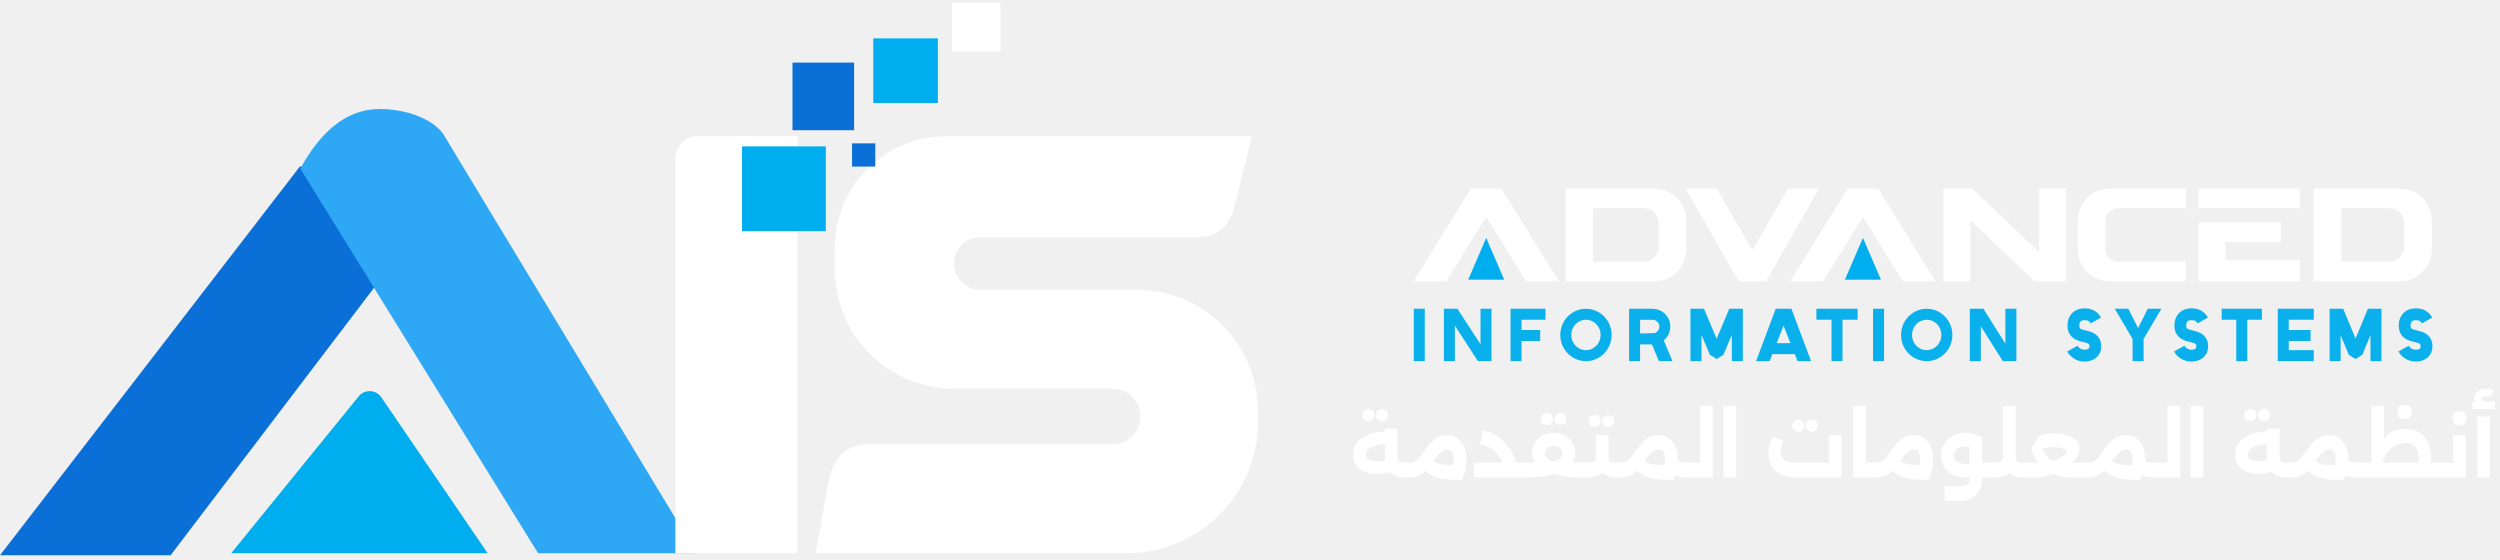
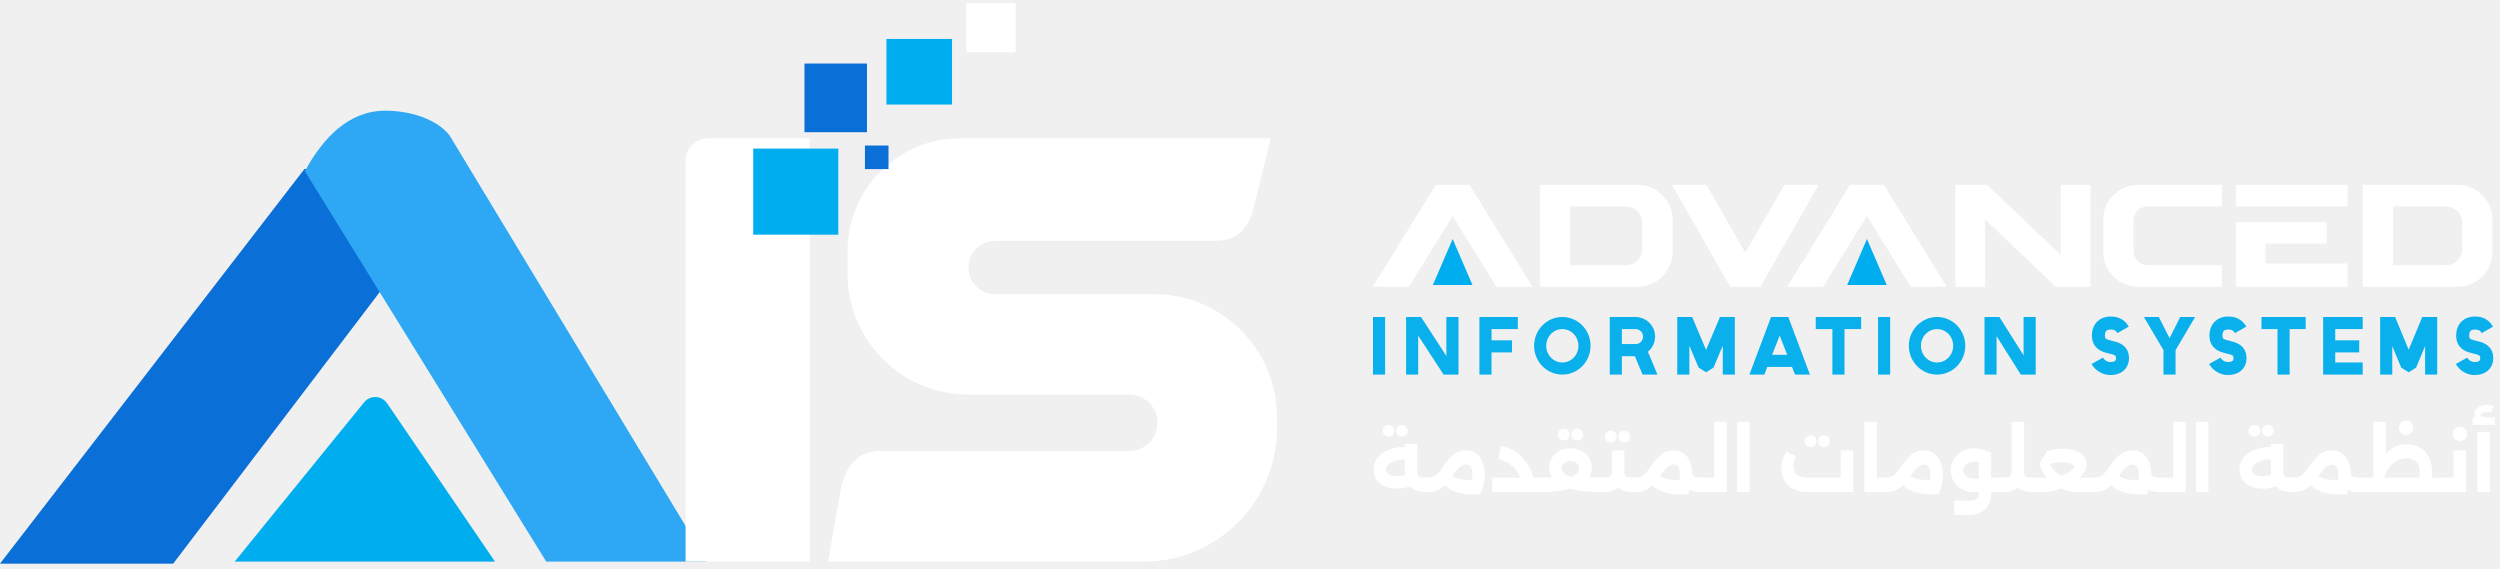
- <svg xmlns="http://www.w3.org/2000/svg" viewBox="0 0 987.4 221.0">
+ <svg xmlns="http://www.w3.org/2000/svg" viewBox="0 0 972.7 221.0">
  <g transform="translate(0 0.00)">
    <g transform="scale(0.39873) translate(-70 -40)">
      <path d="M70 590 L367 205 L480 200 L497.6 250 L239 590 Z" fill="#0B6FD8" />
      <path d="M299 588 L425.2 432.7 A14 14 0 0 1 447.7 433.5 L553 588 Z" fill="#00AEEF" />
      <path d="M367.5 207 C385 175 410 148 446 148 C470 148 496 156 508.6 172 L760 588 L603 588 Z" fill="#2EA8F5" />
      <path d="M739 197 A22 22 0 0 1 761 175 L860 175 L860 588 L739 588 Z" fill="#FFFFFF" />
      <path d="M1007 175 L1310 175 L1294 240 Q1287 275 1256 275 L1041 275 A26 26 0 0 0 1041 327 L1196 327 A120 120 0 0 1 1316 447 L1316 458 A130 130 0 0 1 1186 588 L878 588 L890 520 Q897 480 930 480 L1172 480 A27.5 27.5 0 0 0 1172 425 L1015 425 A118 118 0 0 1 897 307 L897 285 A110 110 0 0 1 1007 175 Z" fill="#FFFFFF" />
      <rect x="805" y="185" width="83" height="84" fill="#00AEEF" />
      <rect x="855" y="102" width="61" height="67" fill="#0B6FD8" />
      <rect x="935" y="78" width="64" height="64" fill="#00AEEF" />
      <rect x="1013" y="43" width="48" height="48" fill="#FFFFFF" />
      <rect x="914" y="182" width="23" height="23" fill="#0B6FD8" />
    </g>
-     <g transform="translate(534.41 74.51) scale(0.41796) translate(-29.19 -27.0)">
+     <g transform="translate(534.41 71.94) scale(0.45279) translate(-87.0 -27.0)">
      <path fill-rule="evenodd" d="M140.5 27 L169.5 27 L223.57 114.5 L192.57 114.5 L155 53.7 L117.42 114.5 L86.42 114.5 Z M230 27 L314 27 A30 30 0 0 1 344 57 L344 84.5 A30 30 0 0 1 314 114.5 L230 114.5 Z M256 45.5 L304 45.5 A14 14 0 0 1 318 59.5 L318 82 A14 14 0 0 1 304 96 L256 96 Z M343.5 27 L373 27 L406.5 85.26 L440 27 L469.5 27 L419.5 114.5 L393.5 114.5 Z M496.5 27 L525.5 27 L579.58 114.5 L548.58 114.5 L511 53.7 L473.43 114.5 L442.43 114.5 Z M587 27 L614.35 27 L677.5 87.14 L677.5 27 L703 27 L703 114.5 L673.23 114.5 L612.5 56.67 L612.5 114.5 L587 114.5 Z M816 27 L744 27 A30 30 0 0 0 714 57 L714 84.5 A30 30 0 0 0 744 114.5 L816 114.5 L816 96 L752 96 A12 12 0 0 1 740 84 L740 57.5 A12 12 0 0 1 752 45.5 L816 45.5 Z M828 27 L924 27 L924 45.5 L828 45.5 Z M828 59 L906 59 L906 77.5 L853.5 77.5 L853.5 94.5 L924 94.5 L924 114.5 L828 114.5 Z M937 27 L1018.5 27 A30 30 0 0 1 1048.5 57 L1048.5 84.5 A30 30 0 0 1 1018.5 114.5 L937 114.5 Z M963 45.5 L1008.5 45.5 A14 14 0 0 1 1022.5 59.5 L1022.5 82 A14 14 0 0 1 1008.5 96 L963 96 Z" fill="#FFFFFF" />
      <path d="M155 73.5 L172 113 L138 113 Z M511 73.5 L528 113 L494 113 Z" fill="#00AEEF" />
      <path d="M86.55 140.5 L96.95 140.5 L96.95 190 L86.55 190 Z M115 140.5 L125.4 140.5 L125.4 190 L115 190 Z M149.6 140.5 L160 140.5 L160 190 L149.6 190 Z M115 140.5 L127.8 140.5 L160 190 L147.2 190 Z M178 140.5 L188.4 140.5 L188.4 190 L178 190 Z M178 140.5 L211 140.5 L211 150.9 L178 150.9 Z M178 160.55 L206 160.55 L206 170.95 L178 170.95 Z M307.22 163.8 L320.02 163.8 L331 190 L318.2 190 Z M348 140.5 L358.4 140.5 L358.4 190 L348 190 Z M387.1 140.5 L397.5 140.5 L397.5 190 L387.1 190 Z M348 140.5 L360.8 140.5 L379.15 184 L366.35 184 Z M384.7 140.5 L397.5 140.5 L379.15 184 L366.35 184 Z M366.35 184 L379.15 184 L372.75 188 Z M428.6 140.5 L443.4 140.5 L462 190 L449.2 190 L436 156.5 L422.8 190 L410 190 Z M420.39 173 L451.61 173 L455.52 183.4 L416.48 183.4 Z M467 140.5 L506 140.5 L506 150.9 L467 150.9 Z M481.3 140.5 L491.7 140.5 L491.7 190 L481.3 190 Z M520.55 140.5 L530.95 140.5 L530.95 190 L520.55 190 Z M612 140.5 L622.4 140.5 L622.4 190 L612 190 Z M645.6 140.5 L656 140.5 L656 190 L645.6 190 Z M612 140.5 L624.8 140.5 L656 190 L643.2 190 Z M749 140.5 L761.8 140.5 L776.2 169 L765.8 169 Z M780.2 140.5 L793 140.5 L776.2 169 L765.8 169 Z M765.8 166 L776.2 166 L776.2 190 L765.8 190 Z M850 140.5 L888 140.5 L888 150.9 L850 150.9 Z M863.8 140.5 L874.2 140.5 L874.2 190 L863.8 190 Z M903 140.5 L913.4 140.5 L913.4 190 L903 190 Z M903 140.5 L937 140.5 L937 150.9 L903 150.9 Z M903 160.55 L934 160.55 L934 170.95 L903 170.95 Z M903 179.6 L937 179.6 L937 190 L903 190 Z M952 140.5 L962.4 140.5 L962.4 190 L952 190 Z M990.6 140.5 L1001 140.5 L1001 190 L990.6 190 Z M952 140.5 L964.8 140.5 L982.9 184 L970.1 184 Z M988.2 140.5 L1001 140.5 L982.9 184 L970.1 184 Z M970.1 184 L982.9 184 L976.5 188 Z" fill="#09B0EC" />
      <g fill="none" stroke="#09B0EC" stroke-width="10.4">
        <ellipse cx="249.25" cy="165.25" rx="19.05" ry="19.55" />
        <path d="M295.2 190 L295.2 145.7 L312.15 145.7 A11.65 11.65 0 0 1 312.15 169 L295.2 169" />
        <ellipse cx="571.25" cy="165.25" rx="19.05" ry="19.55" />
        <path d="M731.1 151.56 C728.44 146.87 724.59 145.7 720.25 145.7 C713.98 145.7 709.89 149.61 709.89 156.26 C709.89 164.08 715.43 165.25 720.25 166.42 C725.55 167.6 730.61 169.16 730.61 175.81 C730.61 182.06 726.03 184.8 720.25 184.8 C715.43 184.8 711.09 182.06 708.92 178.15" stroke-width="11.2" />
        <path d="M832.1 151.56 C829.44 146.87 825.59 145.7 821.25 145.7 C814.98 145.7 810.89 149.61 810.89 156.26 C810.89 164.08 816.43 165.25 821.25 166.42 C826.55 167.6 831.61 169.16 831.61 175.81 C831.61 182.06 827.03 184.8 821.25 184.8 C816.43 184.8 812.09 182.06 809.92 178.15" stroke-width="11.2" />
        <path d="M1044.1 151.56 C1041.44 146.87 1037.59 145.7 1033.25 145.7 C1026.98 145.7 1022.89 149.61 1022.89 156.26 C1022.89 164.08 1028.43 165.25 1033.25 166.42 C1038.55 167.6 1043.61 169.16 1043.61 175.81 C1043.61 182.06 1039.03 184.8 1033.25 184.8 C1028.43 184.8 1024.09 182.06 1021.92 178.15" stroke-width="11.2" />
      </g>
-       <g fill="#FFFFFF" transform="translate(29.190 216.000) scale(0.78033) translate(-104.000 -78.500)">
+       <g fill="#FFFFFF" transform="translate(87.000 216.000) scale(0.69673) translate(-104.000 -78.500)">
        <path d="M 24.828 -3.078 C 21.879 -3.078 19.078 -3.453 16.422 -4.203 C 13.773 -4.953 11.453 -6.062 9.453 -7.531 C 7.453 -9.008 5.875 -10.859 4.719 -13.078 C 3.57 -15.305 3 -17.895 3 -20.844 C 3 -24.195 3.758 -27.16 5.281 -29.734 C 6.812 -32.305 8.926 -34.469 11.625 -36.219 C 14.32 -37.969 17.484 -39.332 21.109 -40.312 C 24.734 -41.289 28.645 -41.852 32.844 -42 L 33.297 -30.453 C 30.598 -30.348 28.109 -30.055 25.828 -29.578 C 23.555 -29.109 21.57 -28.461 19.875 -27.641 C 18.176 -26.816 16.863 -25.828 15.938 -24.672 C 15.008 -23.523 14.547 -22.227 14.547 -20.781 C 14.547 -19.477 14.945 -18.363 15.75 -17.438 C 16.551 -16.508 17.723 -15.82 19.266 -15.375 C 20.816 -14.926 22.645 -14.703 24.75 -14.703 C 26.551 -14.703 28.238 -14.875 29.812 -15.219 C 31.383 -15.57 32.875 -16.07 34.281 -16.719 L 39.297 -6.297 C 37.098 -5.242 34.75 -4.441 32.25 -3.891 C 29.75 -3.348 27.273 -3.078 24.828 -3.078 Z M 50.625 0 C 46.625 0 43.234 -0.758 40.453 -2.281 C 37.68 -3.812 35.57 -6.035 34.125 -8.953 C 32.676 -11.879 31.953 -15.422 31.953 -19.578 L 31.953 -44.328 L 43.5 -44.328 L 43.5 -19.578 C 43.5 -17.973 43.688 -16.707 44.062 -15.781 C 44.438 -14.863 45.133 -14.227 46.156 -13.875 C 47.188 -13.52 48.676 -13.344 50.625 -13.344 L 53.406 -13.344 L 53.406 0 Z M 53.406 0 L 53.406 -13.344 C 53.852 -13.344 54.211 -12.742 54.484 -11.547 C 54.766 -10.348 54.906 -8.75 54.906 -6.75 C 54.906 -4.695 54.766 -3.055 54.484 -1.828 C 54.211 -0.609 53.852 0 53.406 0 Z M 29.25 -51.234 C 27.695 -51.234 26.406 -51.742 25.375 -52.766 C 24.352 -53.785 23.844 -55.07 23.844 -56.625 C 23.844 -58.227 24.352 -59.531 25.375 -60.531 C 26.406 -61.531 27.695 -62.031 29.25 -62.031 C 30.789 -62.031 32.07 -61.531 33.094 -60.531 C 34.125 -59.531 34.641 -58.227 34.641 -56.625 C 34.641 -55.07 34.125 -53.785 33.094 -52.766 C 32.07 -51.742 30.789 -51.234 29.25 -51.234 Z M 16.875 -51.234 C 15.32 -51.234 14.031 -51.742 13 -52.766 C 11.977 -53.785 11.469 -55.07 11.469 -56.625 C 11.469 -58.227 11.977 -59.531 13 -60.531 C 14.031 -61.531 15.32 -62.031 16.875 -62.031 C 18.469 -62.031 19.766 -61.531 20.766 -60.531 C 21.766 -59.531 22.266 -58.227 22.266 -56.625 C 22.266 -55.07 21.766 -53.785 20.766 -52.766 C 19.766 -51.742 18.469 -51.234 16.875 -51.234 Z M 16.875 -51.234 " transform="translate(100.000 186.000) scale(1.33333)" />
        <path d="M 0 0 L 0 -13.344 C 2.102 -13.344 3.891 -13.664 5.359 -14.312 C 6.836 -14.969 8.203 -15.992 9.453 -17.391 C 10.703 -18.797 12 -20.523 13.344 -22.578 C 14.594 -24.422 15.941 -26.281 17.391 -28.156 C 18.848 -30.031 20.453 -31.754 22.203 -33.328 C 23.953 -34.91 25.91 -36.176 28.078 -37.125 C 30.254 -38.07 32.719 -38.547 35.469 -38.547 C 38.27 -38.547 40.742 -37.957 42.891 -36.781 C 45.047 -35.613 46.848 -34.004 48.297 -31.953 C 49.742 -29.898 50.844 -27.508 51.594 -24.781 C 52.344 -22.062 52.719 -19.125 52.719 -15.969 C 52.719 -13.176 52.367 -10.164 51.672 -6.938 C 50.973 -3.707 49.945 -0.719 48.594 2.031 L 37.656 -2.781 C 38.801 -4.781 39.672 -6.906 40.266 -9.156 C 40.867 -11.406 41.172 -13.676 41.172 -15.969 C 41.172 -19.219 40.656 -21.602 39.625 -23.125 C 38.602 -24.656 37.172 -25.422 35.328 -25.422 C 34.078 -25.422 32.801 -25.055 31.5 -24.328 C 30.195 -23.609 28.82 -22.473 27.375 -20.922 C 25.926 -19.367 24.375 -17.344 22.719 -14.844 C 20.426 -11.395 18.164 -8.582 15.938 -6.406 C 13.707 -4.238 11.344 -2.629 8.844 -1.578 C 6.344 -0.523 3.395 0 0 0 Z M 48 -11.328 L 48.594 2.031 C 43.645 2.32 39.344 2.289 35.688 1.938 C 32.039 1.594 28.852 0.945 26.125 0 C 23.406 -0.945 20.984 -2.145 18.859 -3.594 C 16.734 -5.051 14.75 -6.727 12.906 -8.625 L 20.547 -16.719 C 22.242 -14.969 24.316 -13.656 26.766 -12.781 C 29.223 -11.906 32.176 -11.379 35.625 -11.203 C 39.07 -11.035 43.195 -11.078 48 -11.328 Z M 0 0 C -0.445 0 -0.805 -0.609 -1.078 -1.828 C -1.359 -3.055 -1.5 -4.695 -1.5 -6.75 C -1.5 -8.75 -1.359 -10.348 -1.078 -11.547 C -0.805 -12.742 -0.445 -13.344 0 -13.344 Z M 0 0 " transform="translate(171.000 186.000) scale(1.33333)" />
        <path d="M 33.828 0 L 33.828 -13.344 L 48.219 -13.344 L 48.219 0 Z M 48.219 0 L 48.219 -13.344 C 48.676 -13.344 49.039 -12.742 49.312 -11.547 C 49.582 -10.348 49.719 -8.75 49.719 -6.75 C 49.719 -4.695 49.582 -3.055 49.312 -1.828 C 49.039 -0.609 48.676 0 48.219 0 Z M 30.969 0 C 30.926 -5.301 30.016 -10.023 28.234 -14.172 C 26.461 -18.328 23.891 -21.781 20.516 -24.531 C 17.141 -27.281 13.023 -29.254 8.172 -30.453 L 10.656 -42.906 C 17.156 -41.445 22.766 -38.719 27.484 -34.719 C 32.211 -30.719 35.891 -25.77 38.516 -19.875 C 41.141 -13.977 42.477 -7.352 42.531 0 Z M 2.547 0 L 2.547 -13.344 L 38.625 -13.344 L 38.625 0 Z M 2.547 0 " transform="translate(247.000 186.000) scale(1.33333)" />
        <path d="M 0 0 L 0 -13.344 C 2.75 -13.344 5.336 -13.395 7.766 -13.5 C 10.191 -13.602 12.453 -13.727 14.547 -13.875 C 14.848 -13.926 15.148 -13.785 15.453 -13.453 C 15.754 -13.129 16.051 -12.816 16.344 -12.516 C 16.645 -12.223 16.922 -12.078 17.172 -12.078 C 21.367 -12.629 24.781 -13.379 27.406 -14.328 C 30.031 -15.273 31.957 -16.375 33.188 -17.625 C 34.414 -18.875 35.031 -20.273 35.031 -21.828 C 35.031 -23.129 34.691 -24.301 34.016 -25.344 C 33.336 -26.395 32.398 -27.219 31.203 -27.812 C 30.004 -28.414 28.602 -28.719 27 -28.719 C 25.395 -28.719 23.969 -28.395 22.719 -27.75 C 21.469 -27.102 20.504 -26.266 19.828 -25.234 C 19.16 -24.211 18.828 -23.078 18.828 -21.828 C 18.828 -20.328 19.461 -18.926 20.734 -17.625 C 22.016 -16.32 24.016 -15.18 26.734 -14.203 C 29.461 -13.234 33 -12.5 37.344 -12 C 37.645 -11.945 37.93 -12.082 38.203 -12.406 C 38.484 -12.738 38.773 -13.078 39.078 -13.422 C 39.379 -13.773 39.676 -13.926 39.969 -13.875 C 41.969 -13.727 44.117 -13.602 46.422 -13.5 C 48.723 -13.395 51.195 -13.344 53.844 -13.344 L 53.844 0 C 47.051 0 40.816 -0.438 35.141 -1.312 C 29.461 -2.188 24.547 -3.535 20.391 -5.359 C 16.242 -7.18 13.031 -9.52 10.75 -12.375 C 8.477 -15.227 7.344 -18.629 7.344 -22.578 C 7.344 -26.078 8.219 -29.16 9.969 -31.828 C 11.719 -34.504 14.082 -36.602 17.062 -38.125 C 20.039 -39.656 23.328 -40.422 26.922 -40.422 C 30.523 -40.422 33.812 -39.672 36.781 -38.172 C 39.758 -36.672 42.133 -34.57 43.906 -31.875 C 45.688 -29.176 46.578 -26.051 46.578 -22.5 C 46.578 -18.945 45.676 -15.883 43.875 -13.312 C 42.07 -10.738 39.617 -8.586 36.516 -6.859 C 33.422 -5.141 29.875 -3.781 25.875 -2.781 C 21.875 -1.781 17.66 -1.066 13.234 -0.641 C 8.805 -0.211 4.395 0 0 0 Z M 53.844 0 L 53.844 -13.344 C 54.301 -13.344 54.664 -12.742 54.938 -11.547 C 55.207 -10.348 55.344 -8.75 55.344 -6.75 C 55.344 -4.695 55.207 -3.055 54.938 -1.828 C 54.664 -0.609 54.301 0 53.844 0 Z M 0 0 C -0.445 0 -0.805 -0.609 -1.078 -1.828 C -1.359 -3.055 -1.5 -4.695 -1.5 -6.75 C -1.5 -8.75 -1.359 -10.348 -1.078 -11.547 C -0.805 -12.742 -0.445 -13.344 0 -13.344 Z M 33.156 -47.703 C 31.602 -47.703 30.312 -48.211 29.281 -49.234 C 28.258 -50.254 27.75 -51.539 27.75 -53.094 C 27.75 -54.695 28.258 -56 29.281 -57 C 30.312 -58 31.602 -58.5 33.156 -58.5 C 34.695 -58.5 35.977 -58 37 -57 C 38.031 -56 38.547 -54.695 38.547 -53.094 C 38.547 -51.539 38.031 -50.254 37 -49.234 C 35.977 -48.211 34.695 -47.703 33.156 -47.703 Z M 20.781 -47.703 C 19.227 -47.703 17.938 -48.211 16.906 -49.234 C 15.883 -50.254 15.375 -51.539 15.375 -53.094 C 15.375 -54.695 15.883 -56 16.906 -57 C 17.938 -58 19.227 -58.5 20.781 -58.5 C 22.375 -58.5 23.672 -58 24.672 -57 C 25.672 -56 26.172 -54.695 26.172 -53.094 C 26.172 -51.539 25.672 -50.254 24.672 -49.234 C 23.672 -48.211 22.375 -47.703 20.781 -47.703 Z M 20.781 -47.703 " transform="translate(311.000 186.000) scale(1.33333)" />
        <path d="M 0 0 L 0 -13.344 L 4.125 -13.344 C 6.125 -13.344 7.625 -13.52 8.625 -13.875 C 9.625 -14.227 10.32 -14.863 10.719 -15.781 C 11.125 -16.707 11.328 -17.973 11.328 -19.578 L 11.328 -38.469 L 22.797 -38.469 L 22.797 -19.578 C 22.797 -15.422 22.07 -11.895 20.625 -9 C 19.176 -6.102 17.062 -3.891 14.281 -2.359 C 11.508 -0.836 8.125 -0.051 4.125 0 Z M 30 0 C 25.945 0 22.547 -0.758 19.797 -2.281 C 17.047 -3.812 14.945 -6.035 13.5 -8.953 C 12.051 -11.879 11.328 -15.422 11.328 -19.578 L 22.797 -19.578 C 22.797 -17.973 22.984 -16.707 23.359 -15.781 C 23.734 -14.863 24.445 -14.227 25.5 -13.875 C 26.551 -13.52 28.051 -13.344 30 -13.344 L 32.703 -13.344 L 32.703 0 Z M 32.703 0 L 32.703 -13.344 C 33.148 -13.344 33.508 -12.742 33.781 -11.547 C 34.062 -10.348 34.203 -8.75 34.203 -6.75 C 34.203 -4.695 34.062 -3.055 33.781 -1.828 C 33.508 -0.609 33.148 0 32.703 0 Z M 0 0 C -0.445 0 -0.805 -0.609 -1.078 -1.828 C -1.359 -3.055 -1.5 -4.695 -1.5 -6.75 C -1.5 -8.75 -1.359 -10.348 -1.078 -11.547 C -0.805 -12.742 -0.445 -13.344 0 -13.344 Z M 22.578 -45.828 C 21.023 -45.828 19.734 -46.336 18.703 -47.359 C 17.68 -48.379 17.172 -49.664 17.172 -51.219 C 17.172 -52.82 17.68 -54.125 18.703 -55.125 C 19.734 -56.125 21.023 -56.625 22.578 -56.625 C 24.117 -56.625 25.398 -56.125 26.422 -55.125 C 27.453 -54.125 27.969 -52.82 27.969 -51.219 C 27.969 -49.664 27.453 -48.379 26.422 -47.359 C 25.398 -46.336 24.117 -45.828 22.578 -45.828 Z M 10.203 -45.828 C 8.648 -45.828 7.359 -46.336 6.328 -47.359 C 5.305 -48.379 4.797 -49.664 4.797 -51.219 C 4.797 -52.82 5.305 -54.125 6.328 -55.125 C 7.359 -56.125 8.648 -56.625 10.203 -56.625 C 11.797 -56.625 13.094 -56.125 14.094 -55.125 C 15.094 -54.125 15.594 -52.82 15.594 -51.219 C 15.594 -49.664 15.094 -48.379 14.094 -47.359 C 13.094 -46.336 11.797 -45.828 10.203 -45.828 Z M 10.203 -45.828 " transform="translate(383.000 186.000) scale(1.33333)" />
        <path d="M 59.547 0 C 55.797 0 52.582 -0.758 49.906 -2.281 C 47.238 -3.812 45.191 -6.035 43.766 -8.953 C 42.336 -11.879 41.625 -15.422 41.625 -19.578 L 41.625 -21.078 L 51.906 -20.406 L 52.422 -18.672 C 52.523 -17.273 52.773 -16.188 53.172 -15.406 C 53.578 -14.633 54.289 -14.098 55.312 -13.797 C 56.332 -13.492 57.742 -13.344 59.547 -13.344 L 62.328 -13.344 L 62.328 0 Z M 0 0 C -0.445 0 -0.805 -0.609 -1.078 -1.828 C -1.359 -3.055 -1.5 -4.695 -1.5 -6.75 C -1.5 -8.75 -1.359 -10.348 -1.078 -11.547 C -0.805 -12.742 -0.445 -13.344 0 -13.344 Z M 0 0 L 0 -13.344 C 2.102 -13.344 3.891 -13.664 5.359 -14.312 C 6.836 -14.969 8.203 -15.992 9.453 -17.391 C 10.703 -18.797 12 -20.523 13.344 -22.578 C 14.594 -24.422 15.941 -26.281 17.391 -28.156 C 18.848 -30.031 20.453 -31.754 22.203 -33.328 C 23.953 -34.91 25.91 -36.176 28.078 -37.125 C 30.254 -38.07 32.719 -38.547 35.469 -38.547 C 38.27 -38.547 40.742 -37.957 42.891 -36.781 C 45.047 -35.613 46.848 -34.004 48.297 -31.953 C 49.742 -29.898 50.844 -27.508 51.594 -24.781 C 52.344 -22.062 52.719 -19.125 52.719 -15.969 C 52.719 -13.176 52.367 -10.164 51.672 -6.938 C 50.973 -3.707 49.945 -0.719 48.594 2.031 L 37.656 -2.781 C 38.801 -4.781 39.672 -6.906 40.266 -9.156 C 40.867 -11.406 41.172 -13.676 41.172 -15.969 C 41.172 -19.219 40.656 -21.602 39.625 -23.125 C 38.602 -24.656 37.172 -25.422 35.328 -25.422 C 34.078 -25.422 32.801 -25.055 31.5 -24.328 C 30.195 -23.609 28.82 -22.473 27.375 -20.922 C 25.926 -19.367 24.375 -17.344 22.719 -14.844 C 20.426 -11.395 18.164 -8.582 15.938 -6.406 C 13.707 -4.238 11.344 -2.629 8.844 -1.578 C 6.344 -0.523 3.395 0 0 0 Z M 48 -11.328 L 48.594 2.031 C 43.645 2.32 39.344 2.289 35.688 1.938 C 32.039 1.594 28.852 0.945 26.125 0 C 23.406 -0.945 20.984 -2.145 18.859 -3.594 C 16.734 -5.051 14.75 -6.727 12.906 -8.625 L 20.547 -16.719 C 22.242 -14.969 24.316 -13.656 26.766 -12.781 C 29.223 -11.906 32.176 -11.379 35.625 -11.203 C 39.07 -11.035 43.195 -11.078 48 -11.328 Z M 62.328 0 L 62.328 -13.344 C 62.773 -13.344 63.133 -12.742 63.406 -11.547 C 63.688 -10.348 63.828 -8.75 63.828 -6.75 C 63.828 -4.695 63.688 -3.055 63.406 -1.828 C 63.133 -0.609 62.773 0 62.328 0 Z M 62.328 0 " transform="translate(427.000 186.000) scale(1.33333)" />
        <path d="M 0 0 L 0 -13.344 L 10.656 -13.344 L 10.656 -64.953 L 22.203 -64.953 L 22.203 0 Z M 0 0 C -0.445 0 -0.805 -0.609 -1.078 -1.828 C -1.359 -3.055 -1.5 -4.695 -1.5 -6.75 C -1.5 -8.75 -1.359 -10.348 -1.078 -11.547 C -0.805 -12.742 -0.445 -13.344 0 -13.344 Z M 0 0 " transform="translate(510.000 186.000) scale(1.33333)" />
        <path d="M 5.547 0 L 5.547 -64.953 L 17.094 -64.953 L 17.094 0 Z M 5.547 0 " transform="translate(545.000 186.000) scale(1.33333)" />
        <path d="M 27.969 0 C 23.82 0 20.223 -0.598 17.172 -1.797 C 14.117 -2.992 11.594 -4.602 9.594 -6.625 C 7.594 -8.656 6.117 -10.969 5.172 -13.562 C 4.223 -16.164 3.75 -18.867 3.75 -21.672 C 3.75 -24.328 4.133 -26.977 4.906 -29.625 C 5.688 -32.27 6.852 -34.797 8.406 -37.203 L 17.406 -33.156 C 16.551 -31.406 15.91 -29.727 15.484 -28.125 C 15.055 -26.52 14.844 -24.992 14.844 -23.547 C 14.844 -21.453 15.316 -19.641 16.266 -18.109 C 17.223 -16.586 18.648 -15.41 20.547 -14.578 C 22.453 -13.754 24.852 -13.344 27.75 -13.344 L 58.656 -13.344 L 58.656 -38.469 L 70.203 -38.469 L 70.203 0 Z M 43.203 -41.484 C 41.648 -41.484 40.359 -41.992 39.328 -43.016 C 38.305 -44.035 37.797 -45.32 37.797 -46.875 C 37.797 -48.477 38.305 -49.781 39.328 -50.781 C 40.359 -51.781 41.648 -52.281 43.203 -52.281 C 44.742 -52.281 46.023 -51.781 47.047 -50.781 C 48.078 -49.781 48.594 -48.477 48.594 -46.875 C 48.594 -45.32 48.078 -44.035 47.047 -43.016 C 46.023 -41.992 44.742 -41.484 43.203 -41.484 Z M 30.828 -41.484 C 29.273 -41.484 27.984 -41.992 26.953 -43.016 C 25.93 -44.035 25.422 -45.32 25.422 -46.875 C 25.422 -48.477 25.93 -49.781 26.953 -50.781 C 27.984 -51.781 29.273 -52.281 30.828 -52.281 C 32.422 -52.281 33.719 -51.781 34.719 -50.781 C 35.719 -49.781 36.219 -48.477 36.219 -46.875 C 36.219 -45.32 35.719 -44.035 34.719 -43.016 C 33.719 -41.992 32.422 -41.484 30.828 -41.484 Z M 30.828 -41.484 " transform="translate(602.000 186.000) scale(1.33333)" />
        <path d="M 16.656 0 L 16.656 -13.344 L 25.422 -13.344 L 25.422 0 Z M 5.547 0 L 5.547 -64.953 L 17.094 -64.953 L 17.094 0 Z M 25.422 0 L 25.422 -13.344 C 25.867 -13.344 26.227 -12.742 26.5 -11.547 C 26.781 -10.348 26.922 -8.75 26.922 -6.75 C 26.922 -4.695 26.781 -3.055 26.5 -1.828 C 26.227 -0.609 25.867 0 25.422 0 Z M 25.422 0 " transform="translate(702.000 186.000) scale(1.33333)" />
        <path d="M 0 0 L 0 -13.344 C 2.102 -13.344 3.891 -13.664 5.359 -14.312 C 6.836 -14.969 8.203 -15.992 9.453 -17.391 C 10.703 -18.797 12 -20.523 13.344 -22.578 C 14.594 -24.422 15.941 -26.281 17.391 -28.156 C 18.848 -30.031 20.453 -31.754 22.203 -33.328 C 23.953 -34.91 25.91 -36.176 28.078 -37.125 C 30.254 -38.07 32.719 -38.547 35.469 -38.547 C 38.27 -38.547 40.742 -37.957 42.891 -36.781 C 45.047 -35.613 46.848 -34.004 48.297 -31.953 C 49.742 -29.898 50.844 -27.508 51.594 -24.781 C 52.344 -22.062 52.719 -19.125 52.719 -15.969 C 52.719 -13.176 52.367 -10.164 51.672 -6.938 C 50.973 -3.707 49.945 -0.719 48.594 2.031 L 37.656 -2.781 C 38.801 -4.781 39.672 -6.906 40.266 -9.156 C 40.867 -11.406 41.172 -13.676 41.172 -15.969 C 41.172 -19.219 40.656 -21.602 39.625 -23.125 C 38.602 -24.656 37.172 -25.422 35.328 -25.422 C 34.078 -25.422 32.801 -25.055 31.5 -24.328 C 30.195 -23.609 28.82 -22.473 27.375 -20.922 C 25.926 -19.367 24.375 -17.344 22.719 -14.844 C 20.426 -11.395 18.164 -8.582 15.938 -6.406 C 13.707 -4.238 11.344 -2.629 8.844 -1.578 C 6.344 -0.523 3.395 0 0 0 Z M 48 -11.328 L 48.594 2.031 C 43.645 2.32 39.344 2.289 35.688 1.938 C 32.039 1.594 28.852 0.945 26.125 0 C 23.406 -0.945 20.984 -2.145 18.859 -3.594 C 16.734 -5.051 14.75 -6.727 12.906 -8.625 L 20.547 -16.719 C 22.242 -14.969 24.316 -13.656 26.766 -12.781 C 29.223 -11.906 32.176 -11.379 35.625 -11.203 C 39.07 -11.035 43.195 -11.078 48 -11.328 Z M 0 0 C -0.445 0 -0.805 -0.609 -1.078 -1.828 C -1.359 -3.055 -1.5 -4.695 -1.5 -6.75 C -1.5 -8.75 -1.359 -10.348 -1.078 -11.547 C -0.805 -12.742 -0.445 -13.344 0 -13.344 Z M 0 0 " transform="translate(736.000 186.000) scale(1.33333)" />
        <path d="M 37.719 0 L 37.719 -13.344 L 49.047 -13.344 L 49.047 0 Z M 49.047 0 L 49.047 -13.344 C 49.492 -13.344 49.852 -12.742 50.125 -11.547 C 50.406 -10.348 50.547 -8.75 50.547 -6.75 C 50.547 -4.695 50.406 -3.055 50.125 -1.828 C 49.852 -0.609 49.492 0 49.047 0 Z M 6.219 21.297 L 6.219 7.953 L 19.578 7.953 C 23.023 7.953 25.422 7.41 26.766 6.328 C 28.117 5.254 28.797 3.672 28.797 1.578 L 28.797 -36.297 L 40.281 -36.297 L 40.281 1.578 C 40.281 5.629 39.426 9.141 37.719 12.109 C 36.02 15.086 33.617 17.363 30.516 18.938 C 27.422 20.508 23.773 21.297 19.578 21.297 Z M 24.297 0 C 19.992 0 16.242 -0.898 13.047 -2.703 C 9.848 -4.504 7.375 -6.914 5.625 -9.938 C 3.875 -12.957 3 -16.297 3 -19.953 C 3 -22.898 3.547 -25.609 4.641 -28.078 C 5.742 -30.555 7.281 -32.707 9.25 -34.531 C 11.227 -36.363 13.52 -37.801 16.125 -38.844 C 18.727 -39.895 21.504 -40.422 24.453 -40.422 C 27.348 -40.422 30.172 -39.984 32.922 -39.109 C 35.672 -38.234 38.125 -37.297 40.281 -36.297 L 35.547 -24.453 C 31.348 -26.848 27.648 -28.047 24.453 -28.047 C 22.453 -28.047 20.711 -27.656 19.234 -26.875 C 17.766 -26.102 16.613 -25.094 15.781 -23.844 C 14.957 -22.594 14.547 -21.27 14.547 -19.875 C 14.547 -18.57 14.922 -17.344 15.672 -16.188 C 16.422 -15.039 17.531 -14.117 19 -13.422 C 20.477 -12.723 22.242 -12.375 24.297 -12.375 L 36.219 -12.375 L 36.219 0 Z M 24.297 0 " transform="translate(812.000 186.000) scale(1.33333)" />
        <path d="M 0 0 L 0 -13.344 L 3.375 -13.344 C 5.32 -13.344 6.805 -13.52 7.828 -13.875 C 8.859 -14.227 9.562 -14.863 9.938 -15.781 C 10.312 -16.707 10.5 -17.973 10.5 -19.578 L 10.5 -64.953 L 22.047 -64.953 L 22.047 -19.578 C 22.047 -15.422 21.32 -11.895 19.875 -9 C 18.426 -6.102 16.312 -3.891 13.531 -2.359 C 10.758 -0.836 7.375 -0.051 3.375 0 Z M 29.172 0 C 25.172 0 21.781 -0.758 19 -2.281 C 16.227 -3.812 14.117 -6.035 12.672 -8.953 C 11.223 -11.879 10.5 -15.422 10.5 -19.578 L 22.047 -19.578 C 22.047 -17.973 22.234 -16.707 22.609 -15.781 C 22.984 -14.863 23.68 -14.227 24.703 -13.875 C 25.734 -13.52 27.223 -13.344 29.172 -13.344 L 30.906 -13.344 L 30.906 0 Z M 30.906 0 L 30.906 -13.344 C 31.406 -13.344 31.781 -12.742 32.031 -11.547 C 32.281 -10.348 32.406 -8.75 32.406 -6.75 C 32.406 -4.695 32.281 -3.055 32.031 -1.828 C 31.781 -0.609 31.406 0 30.906 0 Z M 0 0 C -0.445 0 -0.805 -0.609 -1.078 -1.828 C -1.359 -3.055 -1.5 -4.695 -1.5 -6.75 C -1.5 -8.75 -1.359 -10.348 -1.078 -11.547 C -0.805 -12.742 -0.445 -13.344 0 -13.344 Z M 0 0 " transform="translate(877.000 186.000) scale(1.33333)" />
        <path d="M 0 0 L 0 -13.344 L 17.328 -13.344 C 18.922 -13.344 20.629 -13.566 22.453 -14.016 C 24.285 -14.473 26.098 -15.078 27.891 -15.828 C 29.691 -16.578 31.332 -17.398 32.812 -18.297 C 34.289 -19.203 35.469 -20.094 36.344 -20.969 C 37.219 -21.844 37.656 -22.602 37.656 -23.25 C 37.656 -24 37.156 -24.695 36.156 -25.344 C 35.156 -26 33.738 -26.551 31.906 -27 C 30.082 -27.445 28 -27.672 25.656 -27.672 C 23.656 -27.672 21.766 -27.492 19.984 -27.141 C 18.211 -26.797 16.398 -26.273 14.547 -25.578 L 12.156 -22.875 L 5.469 -26.25 L 12.453 -37.656 C 14.453 -38.301 16.613 -38.848 18.938 -39.297 C 21.258 -39.742 23.82 -39.969 26.625 -39.969 C 31.125 -39.969 35.062 -39.379 38.438 -38.203 C 41.812 -37.035 44.445 -35.41 46.344 -33.328 C 48.25 -31.254 49.203 -28.797 49.203 -25.953 C 49.203 -23.598 48.562 -21.32 47.281 -19.125 C 46.008 -16.926 44.312 -14.875 42.188 -12.969 C 40.062 -11.07 37.648 -9.32 34.953 -7.719 C 32.254 -6.125 29.477 -4.75 26.625 -3.594 C 23.77 -2.445 20.977 -1.562 18.25 -0.938 C 15.531 -0.312 13.07 0 10.875 0 Z M 41.406 0 C 35.352 0 29.891 -1.086 25.016 -3.266 C 20.141 -5.441 16.023 -8.504 12.672 -12.453 C 9.328 -16.398 6.926 -21 5.469 -26.25 L 14.172 -30.672 C 14.773 -27.172 15.988 -24.117 17.812 -21.516 C 19.633 -18.922 21.969 -16.91 24.812 -15.484 C 27.664 -14.055 30.82 -13.344 34.281 -13.344 L 56.094 -13.344 L 56.094 0 Z M 56.094 0 L 56.094 -13.344 C 56.551 -13.344 56.914 -12.742 57.188 -11.547 C 57.457 -10.348 57.594 -8.75 57.594 -6.75 C 57.594 -4.695 57.457 -3.055 57.188 -1.828 C 56.914 -0.609 56.551 0 56.094 0 Z M 0 0 C -0.445 0 -0.805 -0.609 -1.078 -1.828 C -1.359 -3.055 -1.5 -4.695 -1.5 -6.75 C -1.5 -8.75 -1.359 -10.348 -1.078 -11.547 C -0.805 -12.742 -0.445 -13.344 0 -13.344 Z M 0 0 " transform="translate(918.000 186.000) scale(1.33333)" />
        <path d="M 59.547 0 C 55.797 0 52.582 -0.758 49.906 -2.281 C 47.238 -3.812 45.191 -6.035 43.766 -8.953 C 42.336 -11.879 41.625 -15.422 41.625 -19.578 L 41.625 -21.078 L 51.906 -20.406 L 52.422 -18.672 C 52.523 -17.273 52.773 -16.188 53.172 -15.406 C 53.578 -14.633 54.289 -14.098 55.312 -13.797 C 56.332 -13.492 57.742 -13.344 59.547 -13.344 L 62.328 -13.344 L 62.328 0 Z M 0 0 C -0.445 0 -0.805 -0.609 -1.078 -1.828 C -1.359 -3.055 -1.5 -4.695 -1.5 -6.75 C -1.5 -8.75 -1.359 -10.348 -1.078 -11.547 C -0.805 -12.742 -0.445 -13.344 0 -13.344 Z M 0 0 L 0 -13.344 C 2.102 -13.344 3.891 -13.664 5.359 -14.312 C 6.836 -14.969 8.203 -15.992 9.453 -17.391 C 10.703 -18.797 12 -20.523 13.344 -22.578 C 14.594 -24.422 15.941 -26.281 17.391 -28.156 C 18.848 -30.031 20.453 -31.754 22.203 -33.328 C 23.953 -34.91 25.91 -36.176 28.078 -37.125 C 30.254 -38.07 32.719 -38.547 35.469 -38.547 C 38.27 -38.547 40.742 -37.957 42.891 -36.781 C 45.047 -35.613 46.848 -34.004 48.297 -31.953 C 49.742 -29.898 50.844 -27.508 51.594 -24.781 C 52.344 -22.062 52.719 -19.125 52.719 -15.969 C 52.719 -13.176 52.367 -10.164 51.672 -6.938 C 50.973 -3.707 49.945 -0.719 48.594 2.031 L 37.656 -2.781 C 38.801 -4.781 39.672 -6.906 40.266 -9.156 C 40.867 -11.406 41.172 -13.676 41.172 -15.969 C 41.172 -19.219 40.656 -21.602 39.625 -23.125 C 38.602 -24.656 37.172 -25.422 35.328 -25.422 C 34.078 -25.422 32.801 -25.055 31.5 -24.328 C 30.195 -23.609 28.82 -22.473 27.375 -20.922 C 25.926 -19.367 24.375 -17.344 22.719 -14.844 C 20.426 -11.395 18.164 -8.582 15.938 -6.406 C 13.707 -4.238 11.344 -2.629 8.844 -1.578 C 6.344 -0.523 3.395 0 0 0 Z M 48 -11.328 L 48.594 2.031 C 43.645 2.32 39.344 2.289 35.688 1.938 C 32.039 1.594 28.852 0.945 26.125 0 C 23.406 -0.945 20.984 -2.145 18.859 -3.594 C 16.734 -5.051 14.75 -6.727 12.906 -8.625 L 20.547 -16.719 C 22.242 -14.969 24.316 -13.656 26.766 -12.781 C 29.223 -11.906 32.176 -11.379 35.625 -11.203 C 39.07 -11.035 43.195 -11.078 48 -11.328 Z M 62.328 0 L 62.328 -13.344 C 62.773 -13.344 63.133 -12.742 63.406 -11.547 C 63.688 -10.348 63.828 -8.75 63.828 -6.75 C 63.828 -4.695 63.688 -3.055 63.406 -1.828 C 63.133 -0.609 62.773 0 62.328 0 Z M 62.328 0 " transform="translate(993.000 186.000) scale(1.33333)" />
        <path d="M 0 0 L 0 -13.344 L 10.656 -13.344 L 10.656 -64.953 L 22.203 -64.953 L 22.203 0 Z M 0 0 C -0.445 0 -0.805 -0.609 -1.078 -1.828 C -1.359 -3.055 -1.5 -4.695 -1.5 -6.75 C -1.5 -8.75 -1.359 -10.348 -1.078 -11.547 C -0.805 -12.742 -0.445 -13.344 0 -13.344 Z M 0 0 " transform="translate(1076.000 186.000) scale(1.33333)" />
        <path d="M 5.547 0 L 5.547 -64.953 L 17.094 -64.953 L 17.094 0 Z M 5.547 0 " transform="translate(1111.000 186.000) scale(1.33333)" />
        <path d="M 24.828 -3.078 C 21.879 -3.078 19.078 -3.453 16.422 -4.203 C 13.773 -4.953 11.453 -6.062 9.453 -7.531 C 7.453 -9.008 5.875 -10.859 4.719 -13.078 C 3.57 -15.305 3 -17.895 3 -20.844 C 3 -24.195 3.758 -27.16 5.281 -29.734 C 6.812 -32.305 8.926 -34.469 11.625 -36.219 C 14.32 -37.969 17.484 -39.332 21.109 -40.312 C 24.734 -41.289 28.645 -41.852 32.844 -42 L 33.297 -30.453 C 30.598 -30.348 28.109 -30.055 25.828 -29.578 C 23.555 -29.109 21.57 -28.461 19.875 -27.641 C 18.176 -26.816 16.863 -25.828 15.938 -24.672 C 15.008 -23.523 14.547 -22.227 14.547 -20.781 C 14.547 -19.477 14.945 -18.363 15.75 -17.438 C 16.551 -16.508 17.723 -15.82 19.266 -15.375 C 20.816 -14.926 22.645 -14.703 24.75 -14.703 C 26.551 -14.703 28.238 -14.875 29.812 -15.219 C 31.383 -15.57 32.875 -16.07 34.281 -16.719 L 39.297 -6.297 C 37.098 -5.242 34.75 -4.441 32.25 -3.891 C 29.75 -3.348 27.273 -3.078 24.828 -3.078 Z M 50.625 0 C 46.625 0 43.234 -0.758 40.453 -2.281 C 37.68 -3.812 35.57 -6.035 34.125 -8.953 C 32.676 -11.879 31.953 -15.422 31.953 -19.578 L 31.953 -44.328 L 43.5 -44.328 L 43.5 -19.578 C 43.5 -17.973 43.688 -16.707 44.062 -15.781 C 44.438 -14.863 45.133 -14.227 46.156 -13.875 C 47.188 -13.52 48.676 -13.344 50.625 -13.344 L 53.406 -13.344 L 53.406 0 Z M 53.406 0 L 53.406 -13.344 C 53.852 -13.344 54.211 -12.742 54.484 -11.547 C 54.766 -10.348 54.906 -8.75 54.906 -6.75 C 54.906 -4.695 54.766 -3.055 54.484 -1.828 C 54.211 -0.609 53.852 0 53.406 0 Z M 29.25 -51.234 C 27.695 -51.234 26.406 -51.742 25.375 -52.766 C 24.352 -53.785 23.844 -55.07 23.844 -56.625 C 23.844 -58.227 24.352 -59.531 25.375 -60.531 C 26.406 -61.531 27.695 -62.031 29.25 -62.031 C 30.789 -62.031 32.07 -61.531 33.094 -60.531 C 34.125 -59.531 34.641 -58.227 34.641 -56.625 C 34.641 -55.07 34.125 -53.785 33.094 -52.766 C 32.07 -51.742 30.789 -51.234 29.25 -51.234 Z M 16.875 -51.234 C 15.32 -51.234 14.031 -51.742 13 -52.766 C 11.977 -53.785 11.469 -55.07 11.469 -56.625 C 11.469 -58.227 11.977 -59.531 13 -60.531 C 14.031 -61.531 15.32 -62.031 16.875 -62.031 C 18.469 -62.031 19.766 -61.531 20.766 -60.531 C 21.766 -59.531 22.266 -58.227 22.266 -56.625 C 22.266 -55.07 21.766 -53.785 20.766 -52.766 C 19.766 -51.742 18.469 -51.234 16.875 -51.234 Z M 16.875 -51.234 " transform="translate(1168.000 186.000) scale(1.33333)" />
        <path d="M 59.547 0 C 55.797 0 52.582 -0.758 49.906 -2.281 C 47.238 -3.812 45.191 -6.035 43.766 -8.953 C 42.336 -11.879 41.625 -15.422 41.625 -19.578 L 41.625 -21.078 L 51.906 -20.406 L 52.422 -18.672 C 52.523 -17.273 52.773 -16.188 53.172 -15.406 C 53.578 -14.633 54.289 -14.098 55.312 -13.797 C 56.332 -13.492 57.742 -13.344 59.547 -13.344 L 62.328 -13.344 L 62.328 0 Z M 0 0 C -0.445 0 -0.805 -0.609 -1.078 -1.828 C -1.359 -3.055 -1.5 -4.695 -1.5 -6.75 C -1.5 -8.75 -1.359 -10.348 -1.078 -11.547 C -0.805 -12.742 -0.445 -13.344 0 -13.344 Z M 0 0 L 0 -13.344 C 2.102 -13.344 3.891 -13.664 5.359 -14.312 C 6.836 -14.969 8.203 -15.992 9.453 -17.391 C 10.703 -18.797 12 -20.523 13.344 -22.578 C 14.594 -24.422 15.941 -26.281 17.391 -28.156 C 18.848 -30.031 20.453 -31.754 22.203 -33.328 C 23.953 -34.91 25.91 -36.176 28.078 -37.125 C 30.254 -38.07 32.719 -38.547 35.469 -38.547 C 38.27 -38.547 40.742 -37.957 42.891 -36.781 C 45.047 -35.613 46.848 -34.004 48.297 -31.953 C 49.742 -29.898 50.844 -27.508 51.594 -24.781 C 52.344 -22.062 52.719 -19.125 52.719 -15.969 C 52.719 -13.176 52.367 -10.164 51.672 -6.938 C 50.973 -3.707 49.945 -0.719 48.594 2.031 L 37.656 -2.781 C 38.801 -4.781 39.672 -6.906 40.266 -9.156 C 40.867 -11.406 41.172 -13.676 41.172 -15.969 C 41.172 -19.219 40.656 -21.602 39.625 -23.125 C 38.602 -24.656 37.172 -25.422 35.328 -25.422 C 34.078 -25.422 32.801 -25.055 31.5 -24.328 C 30.195 -23.609 28.82 -22.473 27.375 -20.922 C 25.926 -19.367 24.375 -17.344 22.719 -14.844 C 20.426 -11.395 18.164 -8.582 15.938 -6.406 C 13.707 -4.238 11.344 -2.629 8.844 -1.578 C 6.344 -0.523 3.395 0 0 0 Z M 48 -11.328 L 48.594 2.031 C 43.645 2.32 39.344 2.289 35.688 1.938 C 32.039 1.594 28.852 0.945 26.125 0 C 23.406 -0.945 20.984 -2.145 18.859 -3.594 C 16.734 -5.051 14.75 -6.727 12.906 -8.625 L 20.547 -16.719 C 22.242 -14.969 24.316 -13.656 26.766 -12.781 C 29.223 -11.906 32.176 -11.379 35.625 -11.203 C 39.07 -11.035 43.195 -11.078 48 -11.328 Z M 62.328 0 L 62.328 -13.344 C 62.773 -13.344 63.133 -12.742 63.406 -11.547 C 63.688 -10.348 63.828 -8.75 63.828 -6.75 C 63.828 -4.695 63.688 -3.055 63.406 -1.828 C 63.133 -0.609 62.773 0 62.328 0 Z M 62.328 0 " transform="translate(1239.000 186.000) scale(1.33333)" />
        <path d="M 62.547 0 L 62.547 -13.344 L 74.328 -13.344 L 74.328 0 Z M 74.328 0 L 74.328 -13.344 C 74.828 -13.344 75.203 -12.742 75.453 -11.547 C 75.703 -10.348 75.828 -8.75 75.828 -6.75 C 75.828 -4.695 75.703 -3.055 75.453 -1.828 C 75.203 -0.609 74.828 0 74.328 0 Z M 54.078 0 L 54.078 -18.969 C 54.078 -21.719 53.586 -23.992 52.609 -25.797 C 51.641 -27.598 50.266 -28.961 48.484 -29.891 C 46.711 -30.816 44.625 -31.281 42.219 -31.281 C 40.125 -31.281 38.023 -30.891 35.922 -30.109 C 33.828 -29.336 31.852 -28.238 30 -26.812 C 28.145 -25.383 26.504 -23.656 25.078 -21.625 C 23.66 -19.602 22.551 -17.305 21.75 -14.734 C 20.945 -12.16 20.547 -9.375 20.547 -6.375 L 14.094 -6.375 C 14.094 -8.625 14.281 -11.098 14.656 -13.797 C 15.031 -16.492 15.645 -19.254 16.5 -22.078 C 17.352 -24.91 18.477 -27.641 19.875 -30.266 C 21.27 -32.891 22.992 -35.25 25.047 -37.344 C 27.098 -39.445 29.484 -41.109 32.203 -42.328 C 34.93 -43.555 38.07 -44.172 41.625 -44.172 C 45.727 -44.172 49.289 -43.492 52.312 -42.141 C 55.332 -40.797 57.816 -38.945 59.766 -36.594 C 61.723 -34.25 63.188 -31.562 64.156 -28.531 C 65.133 -25.508 65.625 -22.32 65.625 -18.969 L 65.625 0 Z M 4.422 0 L 4.422 -13.344 L 65.625 -13.344 L 65.625 0 Z M 11.328 -7.797 L 11.328 -64.953 L 22.797 -64.953 L 22.797 -18.375 Z M 0 0 C -0.445 0 -0.805 -0.609 -1.078 -1.828 C -1.359 -3.055 -1.5 -4.695 -1.5 -6.75 C -1.5 -8.75 -1.359 -10.348 -1.078 -11.547 C -0.805 -12.742 -0.445 -13.344 0 -13.344 Z M 0 0 L 0 -13.344 L 4.422 -13.344 L 4.422 0 Z M 41.625 -52.875 C 39.727 -52.875 38.156 -53.5 36.906 -54.75 C 35.656 -56 35.031 -57.57 35.031 -59.469 C 35.031 -61.426 35.656 -63.016 36.906 -64.234 C 38.156 -65.461 39.727 -66.078 41.625 -66.078 C 43.582 -66.078 45.172 -65.461 46.391 -64.234 C 47.617 -63.016 48.234 -61.426 48.234 -59.469 C 48.234 -57.57 47.617 -56 46.391 -54.75 C 45.172 -53.5 43.582 -52.875 41.625 -52.875 Z M 41.625 -52.875 " transform="translate(1322.000 186.000) scale(1.33333)" />
        <path d="M 11.328 -38.469 L 22.797 -38.469 L 22.797 0 L 0 0 L 0 -13.344 L 11.328 -13.344 Z M 0 0 C -0.445 0 -0.805 -0.609 -1.078 -1.828 C -1.359 -3.055 -1.5 -4.695 -1.5 -6.75 C -1.5 -8.75 -1.359 -10.348 -1.078 -11.547 C -0.805 -12.742 -0.445 -13.344 0 -13.344 Z M 17.094 -47.172 C 15.195 -47.172 13.625 -47.797 12.375 -49.047 C 11.125 -50.297 10.5 -51.867 10.5 -53.766 C 10.5 -55.723 11.125 -57.312 12.375 -58.531 C 13.625 -59.758 15.195 -60.375 17.094 -60.375 C 19.051 -60.375 20.641 -59.758 21.859 -58.531 C 23.086 -57.312 23.703 -55.723 23.703 -53.766 C 23.703 -51.867 23.086 -50.297 21.859 -49.047 C 20.641 -47.797 19.051 -47.172 17.094 -47.172 Z M 17.094 -47.172 " transform="translate(1421.000 186.000) scale(1.33333)" />
        <path d="M 5.547 0 L 5.547 -55.422 L 17.094 -55.422 L 17.094 0 Z M 14.547 -64.047 C 11.098 -64.047 8.285 -64.707 6.109 -66.031 C 3.93 -67.352 2.844 -69.289 2.844 -71.844 C 2.844 -73.645 3.352 -75.207 4.375 -76.531 C 5.406 -77.852 6.77 -78.863 8.469 -79.562 C 10.176 -80.27 11.977 -80.625 13.875 -80.625 C 15.07 -80.625 16.234 -80.5 17.359 -80.25 C 18.484 -80 19.547 -79.598 20.547 -79.047 L 18.078 -73.5 C 17.523 -73.594 16.922 -73.688 16.266 -73.781 C 15.617 -73.883 15.02 -73.938 14.469 -73.938 C 12.719 -73.938 11.316 -73.676 10.266 -73.156 C 9.223 -72.633 8.703 -72.047 8.703 -71.391 C 8.703 -70.797 9.223 -70.234 10.266 -69.703 C 11.316 -69.18 12.742 -68.922 14.547 -68.922 Z M 1.125 -62.094 L 1.125 -68.922 L 21.672 -68.922 L 21.672 -62.094 Z M 1.125 -62.094 " transform="translate(1458.000 186.000) scale(1.33333)" />
      </g>
    </g>
  </g>
</svg>
